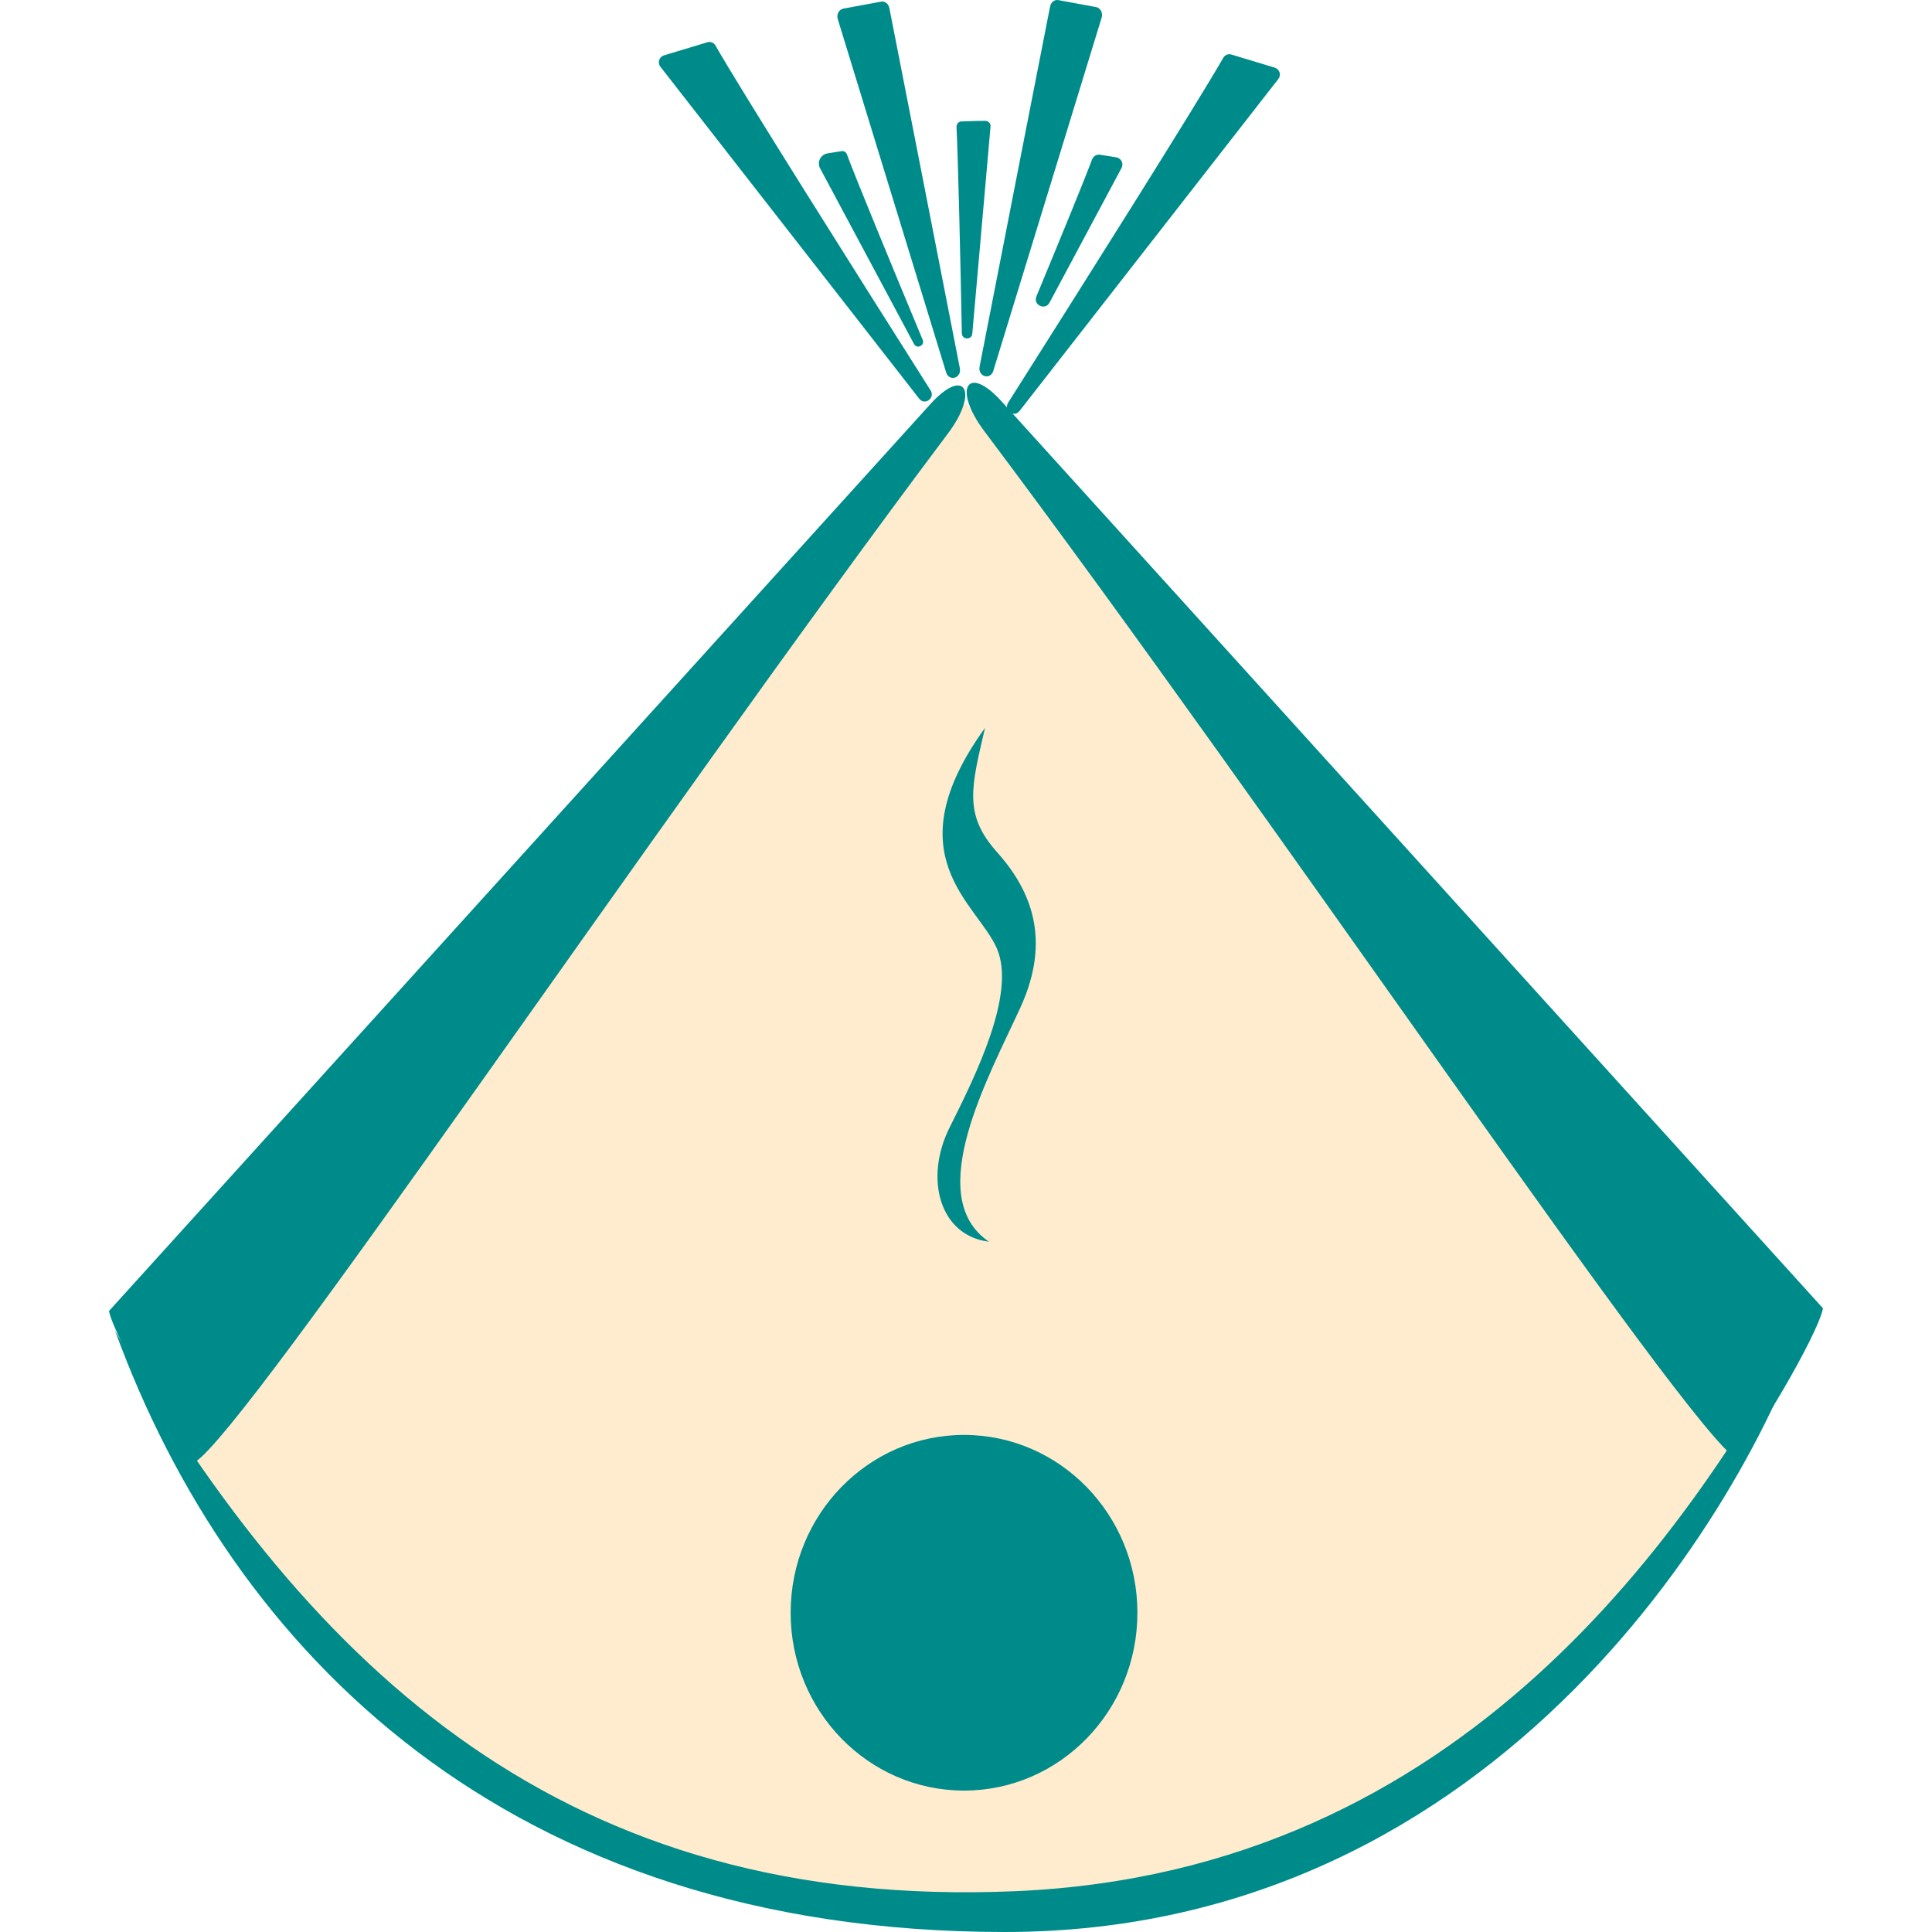
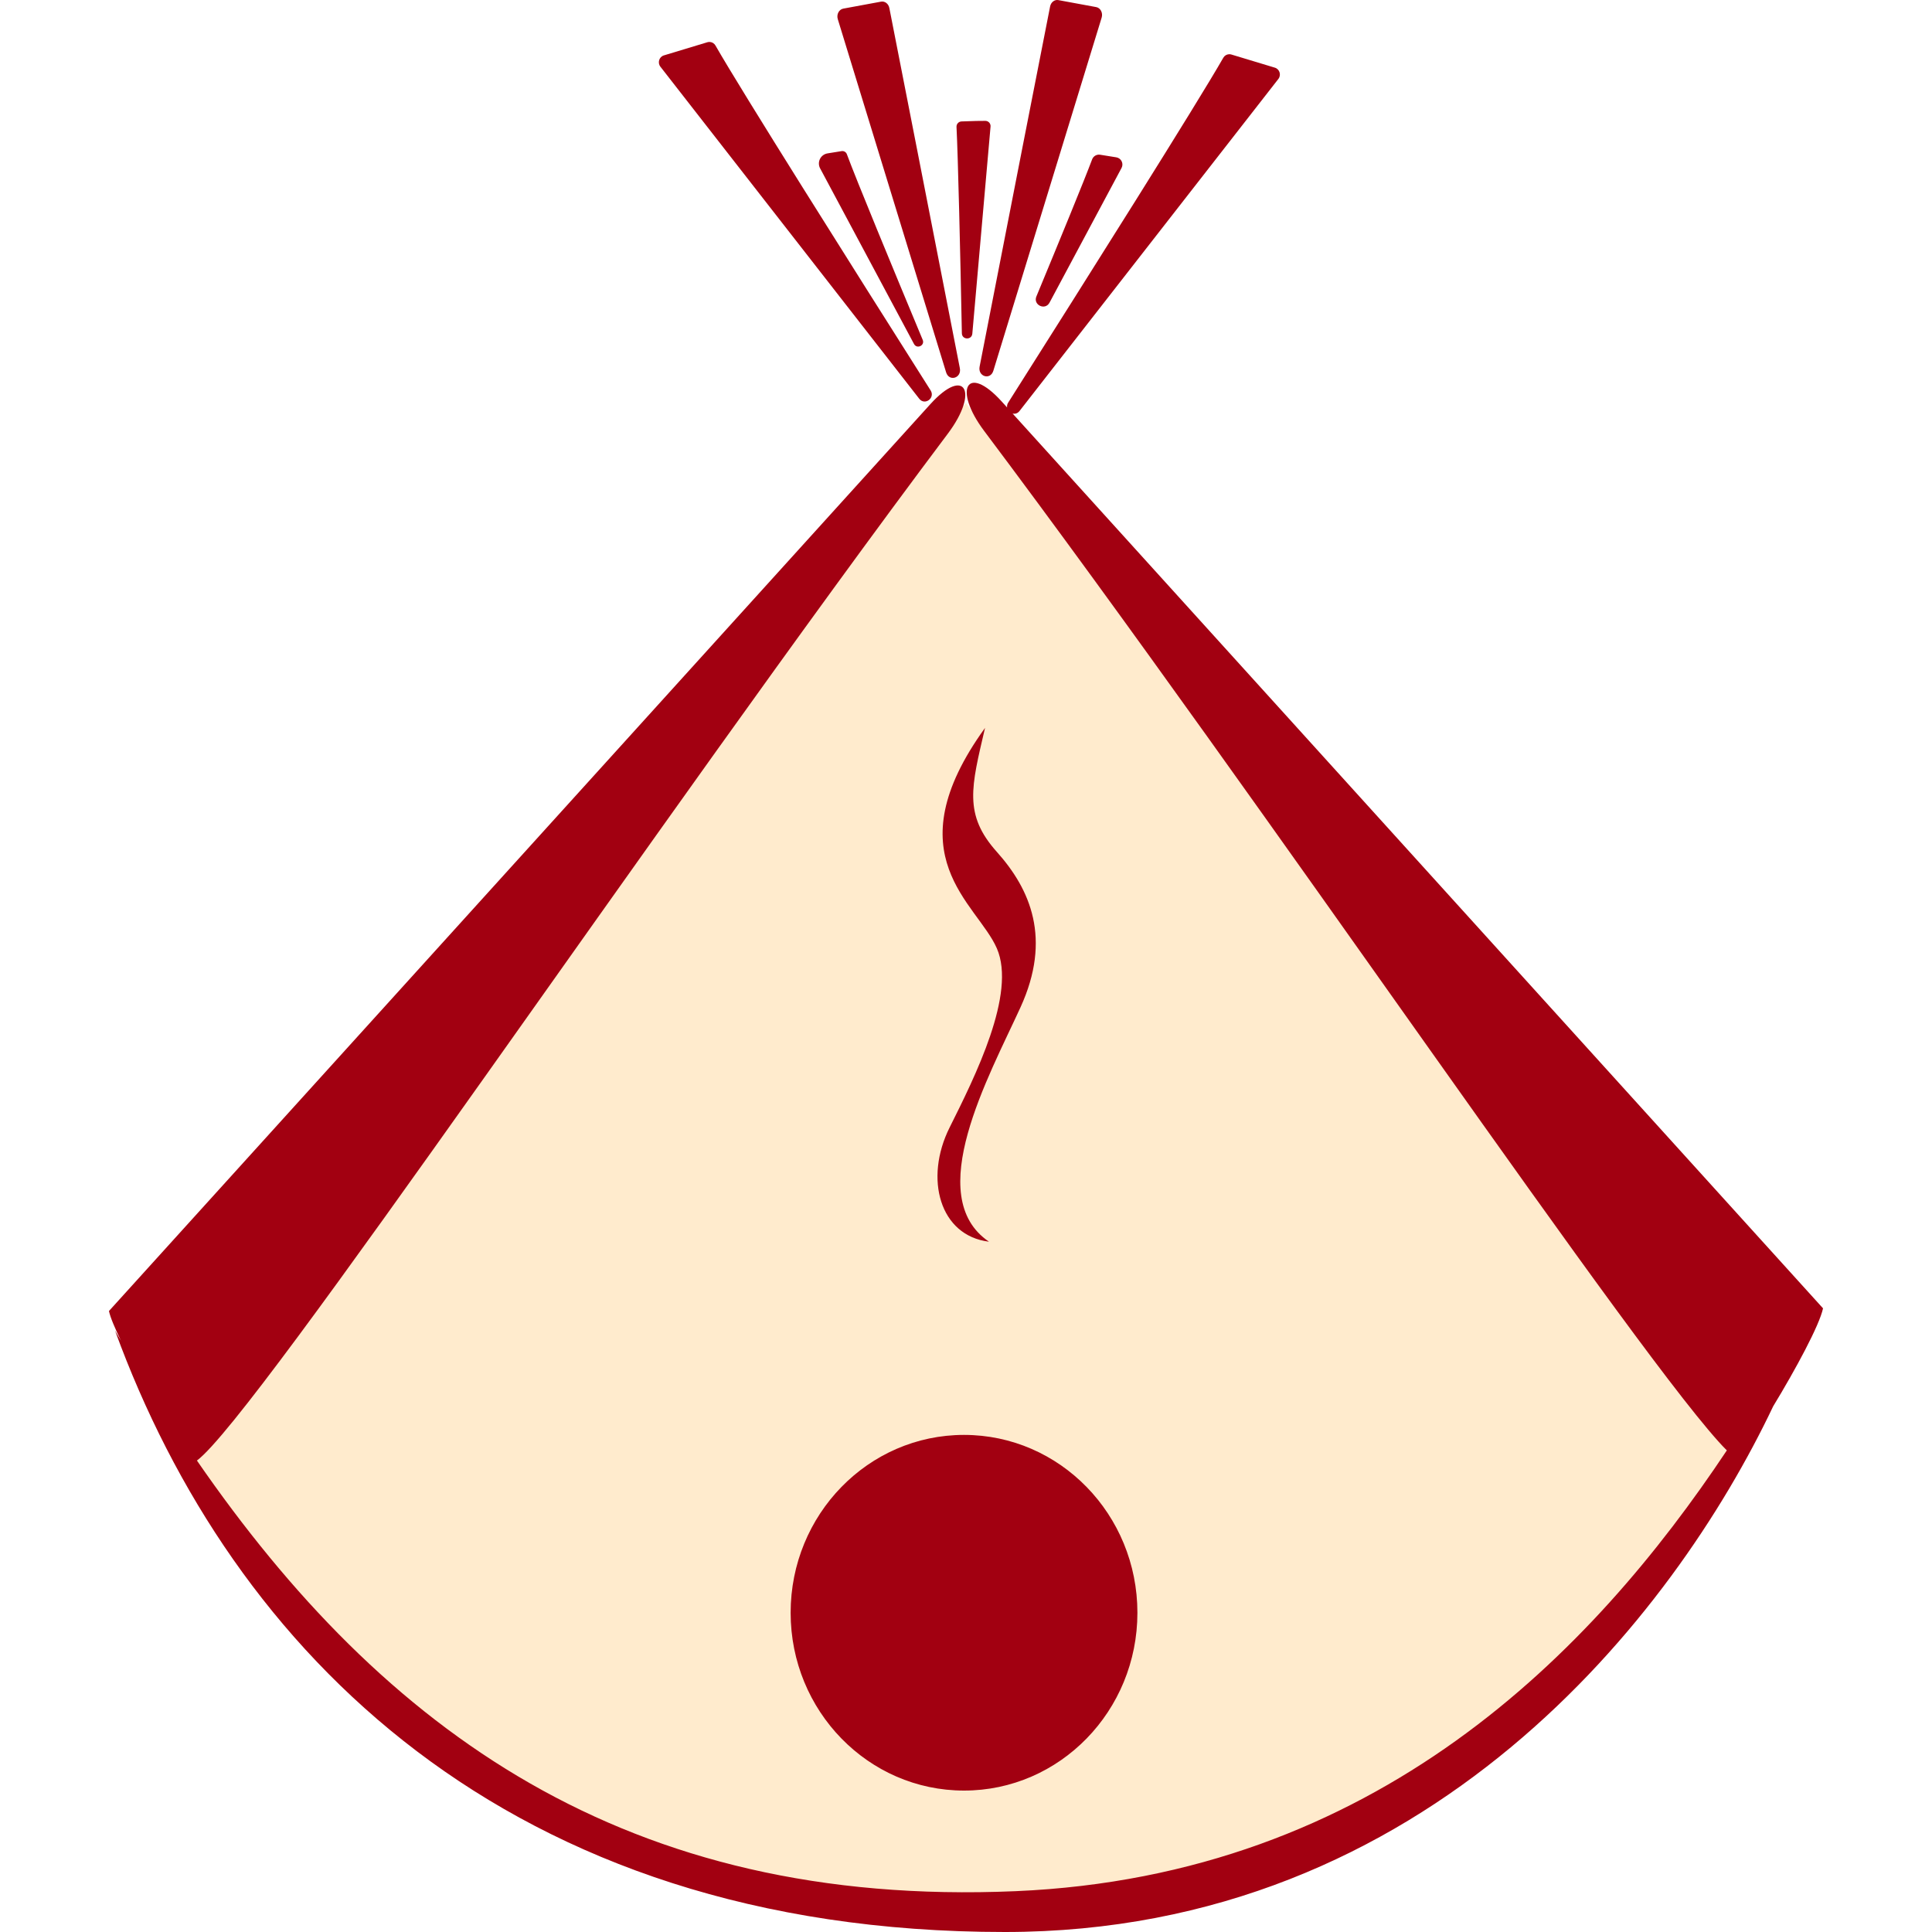
- <svg xmlns="http://www.w3.org/2000/svg" height="256" width="256">
+ <svg xmlns="http://www.w3.org/2000/svg" width="256" height="256">
  <defs>
-     <clipPath id="a" clipPathUnits="userSpaceOnUse">
-       <path d="M0 192h192V0H0z" />
-     </clipPath>
-     <clipPath id="b" clipPathUnits="userSpaceOnUse">
+     <clipPath clipPathUnits="userSpaceOnUse" id="a">
      <path d="M0 192h192V0H0z" />
    </clipPath>
  </defs>
-   <g clip-path="url(#a)" transform="matrix(1.70499 0 0 -1.70499 -31.606 295.09)">
-     <path d="M152.727 60.295C132.173 17.31 66.007 8.863 33.7 59.452l59.9 82.308z" fill="#ffebcd" />
-   </g>
-   <g clip-path="url(#b)" transform="matrix(1.70499 0 0 -1.70499 -31.606 295.09)" fill="#008b8b">
-     <path d="M90.86 142.733c-6.258 9.877-14.651 23.19-16.723 26.808a.537.537 0 01-.623.25l-3.383-1.022a.56.56 0 01-.271-.88l20.117-25.803c.43-.552 1.258.055.883.647M33.7 59.452c4.168 2.658 35.545 49.356 58.499 79.921 2.442 3.252 1.342 5.27-1.355 2.297L27.006 71.187c.459-2.192 5.382-10.417 6.694-11.735m59.432 85.011c-2.162 11.095-4.887 24.977-5.478 27.988-.065.332-.348.55-.642.496l-2.94-.543c-.336-.063-.54-.453-.425-.821l8.417-27.441c.23-.755 1.22-.457 1.068.32m-2.885 2.198c-2.34 5.619-5.137 12.382-5.896 14.432a.372.372 0 01-.41.237l-1.094-.176a.796.796 0 01-.575-1.161l7.298-13.651c.225-.42.86-.12.677.319m8.834 3.376c1.86 4.486 3.68 8.92 4.332 10.656.095.25.354.4.62.358l1.257-.203a.566.566 0 00.41-.826l-5.598-10.468c-.338-.634-1.296-.18-1.02.483m-5.794-2.864c-.119 6.183-.297 13.7-.415 16.042a.405.405 0 00.39.423c.932.039 1.51.046 1.853.044a.405.405 0 00.402-.441l-1.417-16.096c-.045-.513-.803-.487-.813.028m3.598-5.392c6.258 9.876 14.651 23.19 16.722 26.808.127.22.384.322.623.25l3.384-1.023a.56.56 0 00.271-.879L97.77 141.132c-.43-.552-1.258.055-.883.647" />
-     <path d="M153.523 59.66c-4.169 2.657-35.546 49.355-58.5 79.921-2.442 3.252-1.342 5.268 1.355 2.297l63.838-70.483c-.459-2.193-5.38-10.417-6.693-11.736m-58.855 84.924c2.162 11.095 4.887 24.977 5.479 27.988.064.332.347.55.641.495l2.94-.543c.336-.062.539-.452.425-.821l-8.417-27.441c-.231-.754-1.219-.456-1.068.322m12.264-96.846c0-7.633-6.033-13.82-13.475-13.82-7.441 0-13.474 6.187-13.474 13.82 0 7.634 6.033 13.821 13.474 13.821 7.442 0 13.475-6.187 13.475-13.82" />
-     <path d="M27.476 69.665c15.35-26.541 35.11-45.069 69.992-43.566 34.882 1.502 52.4 28.043 61.885 45.236-4.438-14.356-24.02-48.408-62.726-48.408S36.554 44.794 27.476 69.665m67.614 46.84c-1.07-4.59-1.683-6.73.918-9.638 2.601-2.907 4.284-6.732 1.835-12.086-2.447-5.355-7.649-14.688-2.447-18.206-3.825.46-5.049 4.895-3.06 8.873 1.99 3.978 5.202 10.404 3.672 13.922-1.53 3.52-8.108 7.191-.918 17.135" />
+   <g stroke-width=".782">
+     <g clip-path="url(#a)" transform="matrix(1.70499 0 0 -1.70499 -31.605 295.089)">
+       <path d="M152.727 60.295C132.173 17.31 66.007 8.863 33.7 59.452L93.6 141.76z" fill="#ffebcd" />
+     </g>
+     <path d="M140.238.014c-.501-.093-.985.279-1.094.845-1.01 5.133-5.655 28.8-9.34 47.718-.258 1.326 1.426 1.835 1.82.55l14.35-46.787c.195-.63-.15-1.296-.723-1.401zm-23.49.203l-5.012.926c-.573.108-.919.772-.724 1.399l14.35 46.786c.394 1.288 2.08.78 1.821-.547-3.686-18.916-8.333-42.584-9.34-47.718-.111-.566-.593-.938-1.094-.846zM94.044 5.559a.923.923 0 00-.31.037L87.968 7.34c-.633.19-.873.973-.462 1.498l34.299 43.997c.733.941 2.145-.095 1.506-1.104-10.67-16.84-24.98-39.54-28.512-45.707a.917.917 0 00-.755-.465zm68.808 1.626a.92.92 0 00-.755.462c-3.53 6.169-17.842 28.87-28.511 45.71a.927.927 0 00-.14.632l-.727-.802c-4.598-5.065-6.474-1.626-2.31 3.919 37.29 49.657 87.59 124.234 98.403 135.082-17.815 26.757-46.472 56.346-94.235 58.402-51.588 2.223-83.773-21.26-108.483-57.059 7.896-5.874 60.73-84.446 99.5-136.07 4.163-5.545 2.288-8.984-2.31-3.917L14.438 173.716c.178.85.783 2.27 1.586 3.924-.26-.445-.525-.882-.784-1.33C30.719 218.717 67.149 256 133.142 256c56.167 0 88.7-42.044 101.813-69.659 2.962-4.869 6.139-10.747 6.606-12.98L134.174 54.796c.31.075.655 0 .917-.335l34.298-43.997c.411-.525.17-1.307-.462-1.498l-5.77-1.744a.91.91 0 00-.306-.037zm-32.284 8.831c-.584-.003-1.57.009-3.159.075a.69.69 0 00-.667.72c.201 3.993.507 16.81.71 27.352.017.879 1.309.923 1.386.048l2.415-27.443a.69.69 0 00-.685-.752zm-19.056 4.009l-1.863.3a1.359 1.359 0 00-.981 1.98l12.442 23.275c.384.716 1.466.204 1.154-.545-3.99-9.58-8.758-21.11-10.052-24.606a.634.634 0 00-.7-.404zm34.257.477a.964.964 0 00-1.054.61c-1.112 2.957-4.219 10.52-7.388 18.169-.469 1.13 1.164 1.902 1.74.821l9.544-17.847a.965.965 0 00-.697-1.409zM130.523 96.45c-12.26 16.954-1.043 23.213 1.565 29.213 2.61 5.998-2.87 16.954-6.26 23.737-3.392 6.782-1.305 14.347 5.217 15.13-8.87-5.998-.002-21.912 4.17-31.042 4.176-9.128 1.308-15.65-3.127-20.607-4.434-4.957-3.392-8.606-1.565-16.431zm-2.785 93.682c-12.687 0-22.975 10.549-22.975 23.565 0 13.014 10.288 23.564 22.975 23.564 12.688 0 22.975-10.55 22.975-23.564 0-13.016-10.287-23.565-22.975-23.565z" fill="#a20011" />
  </g>
</svg>
